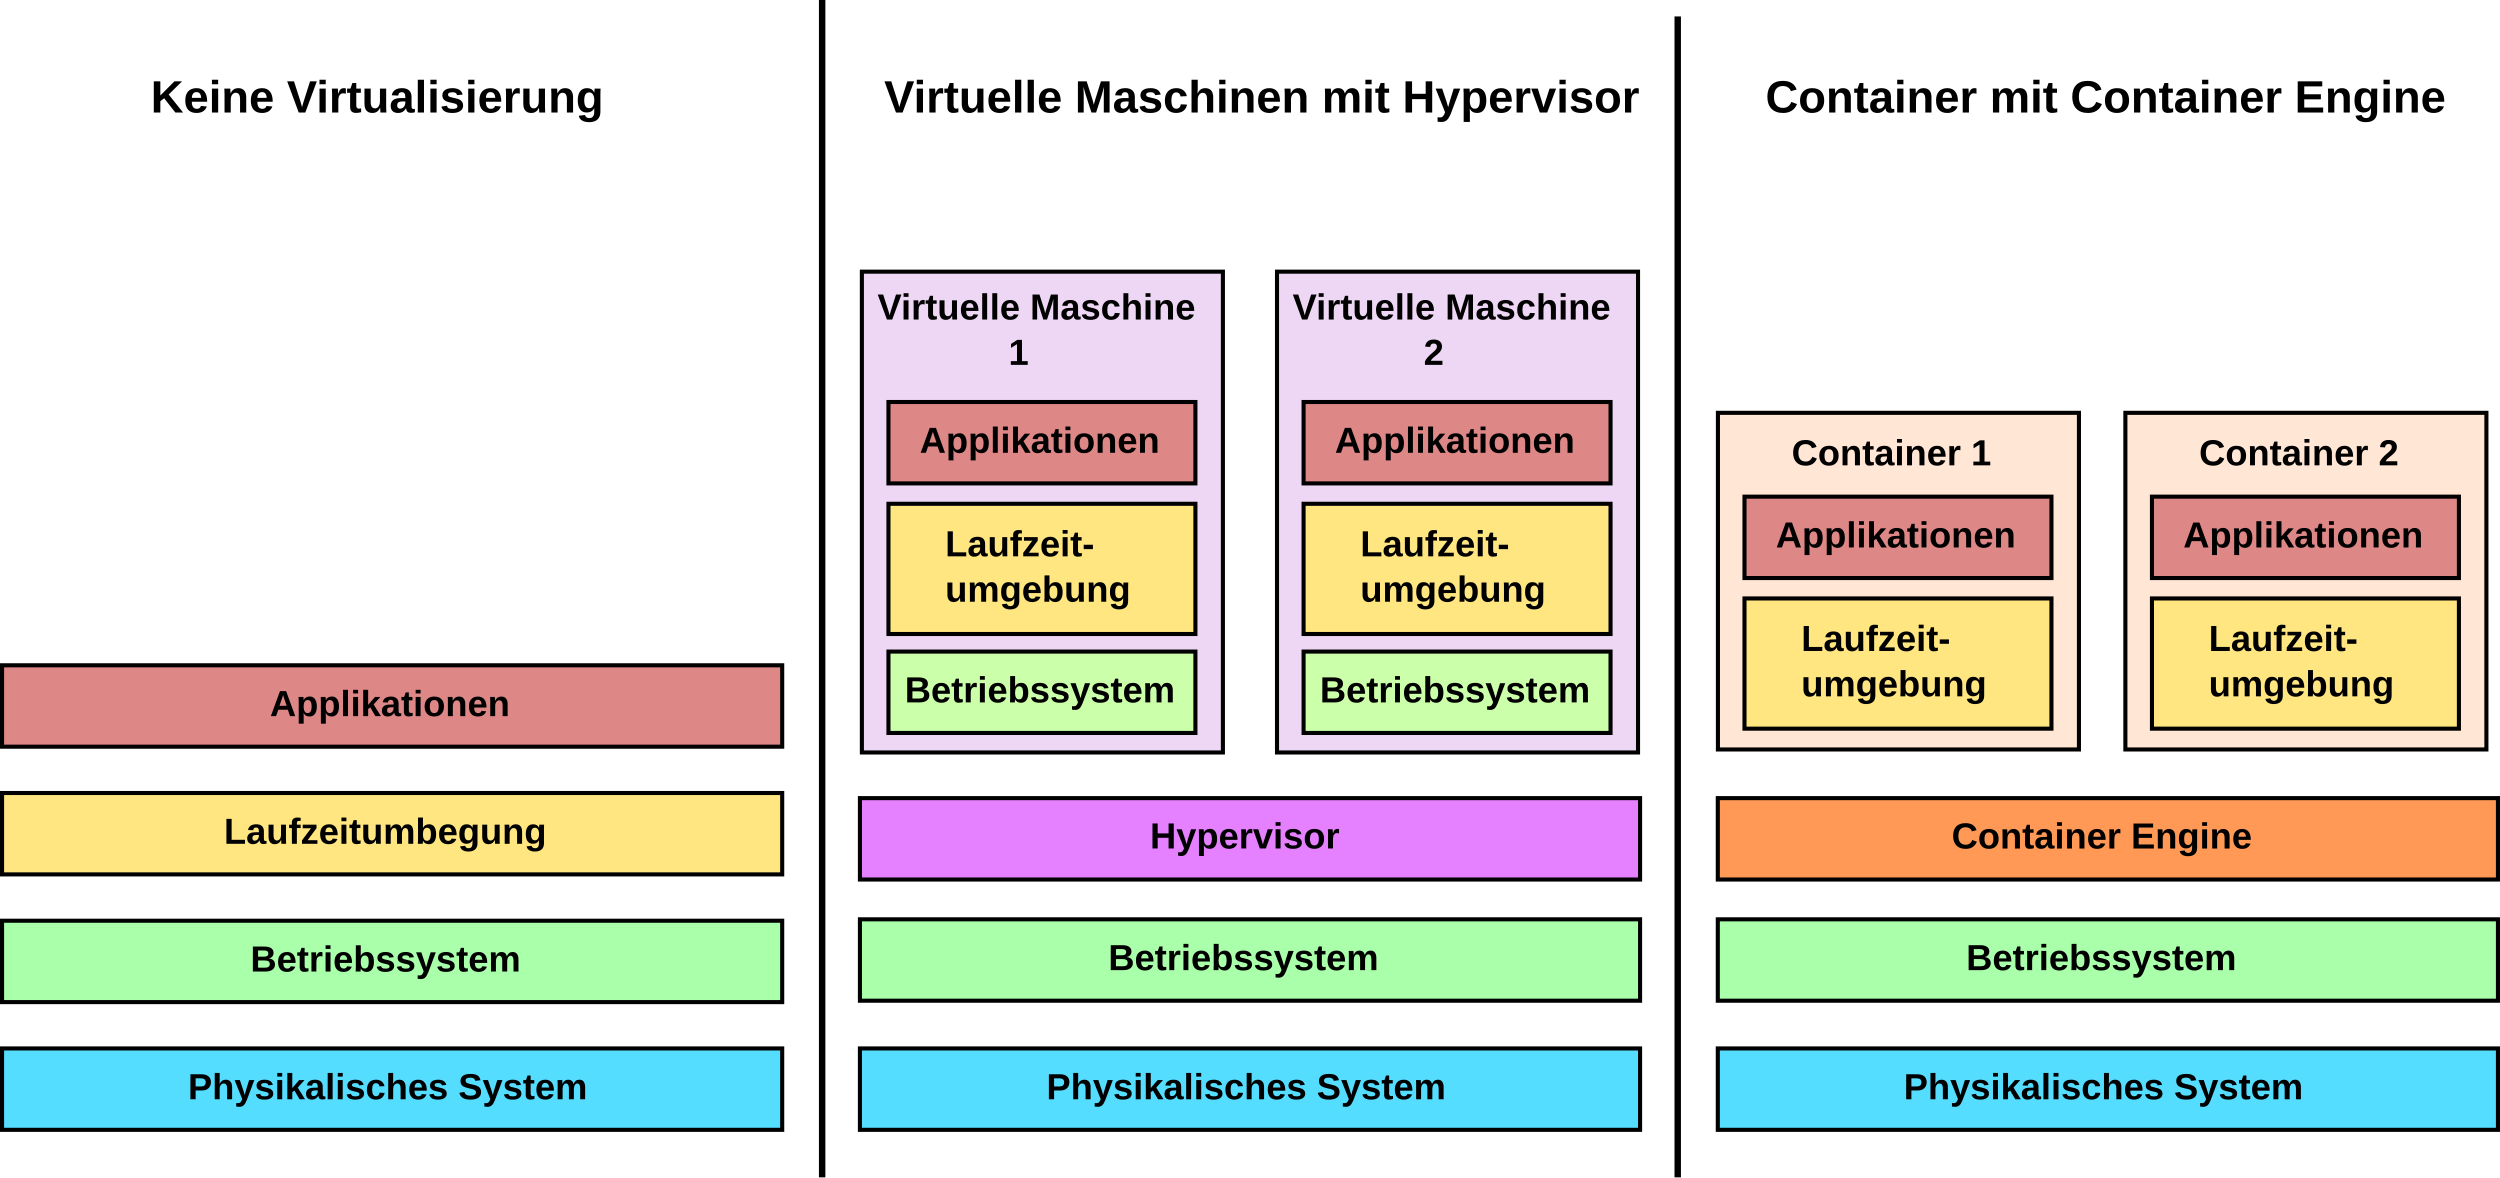
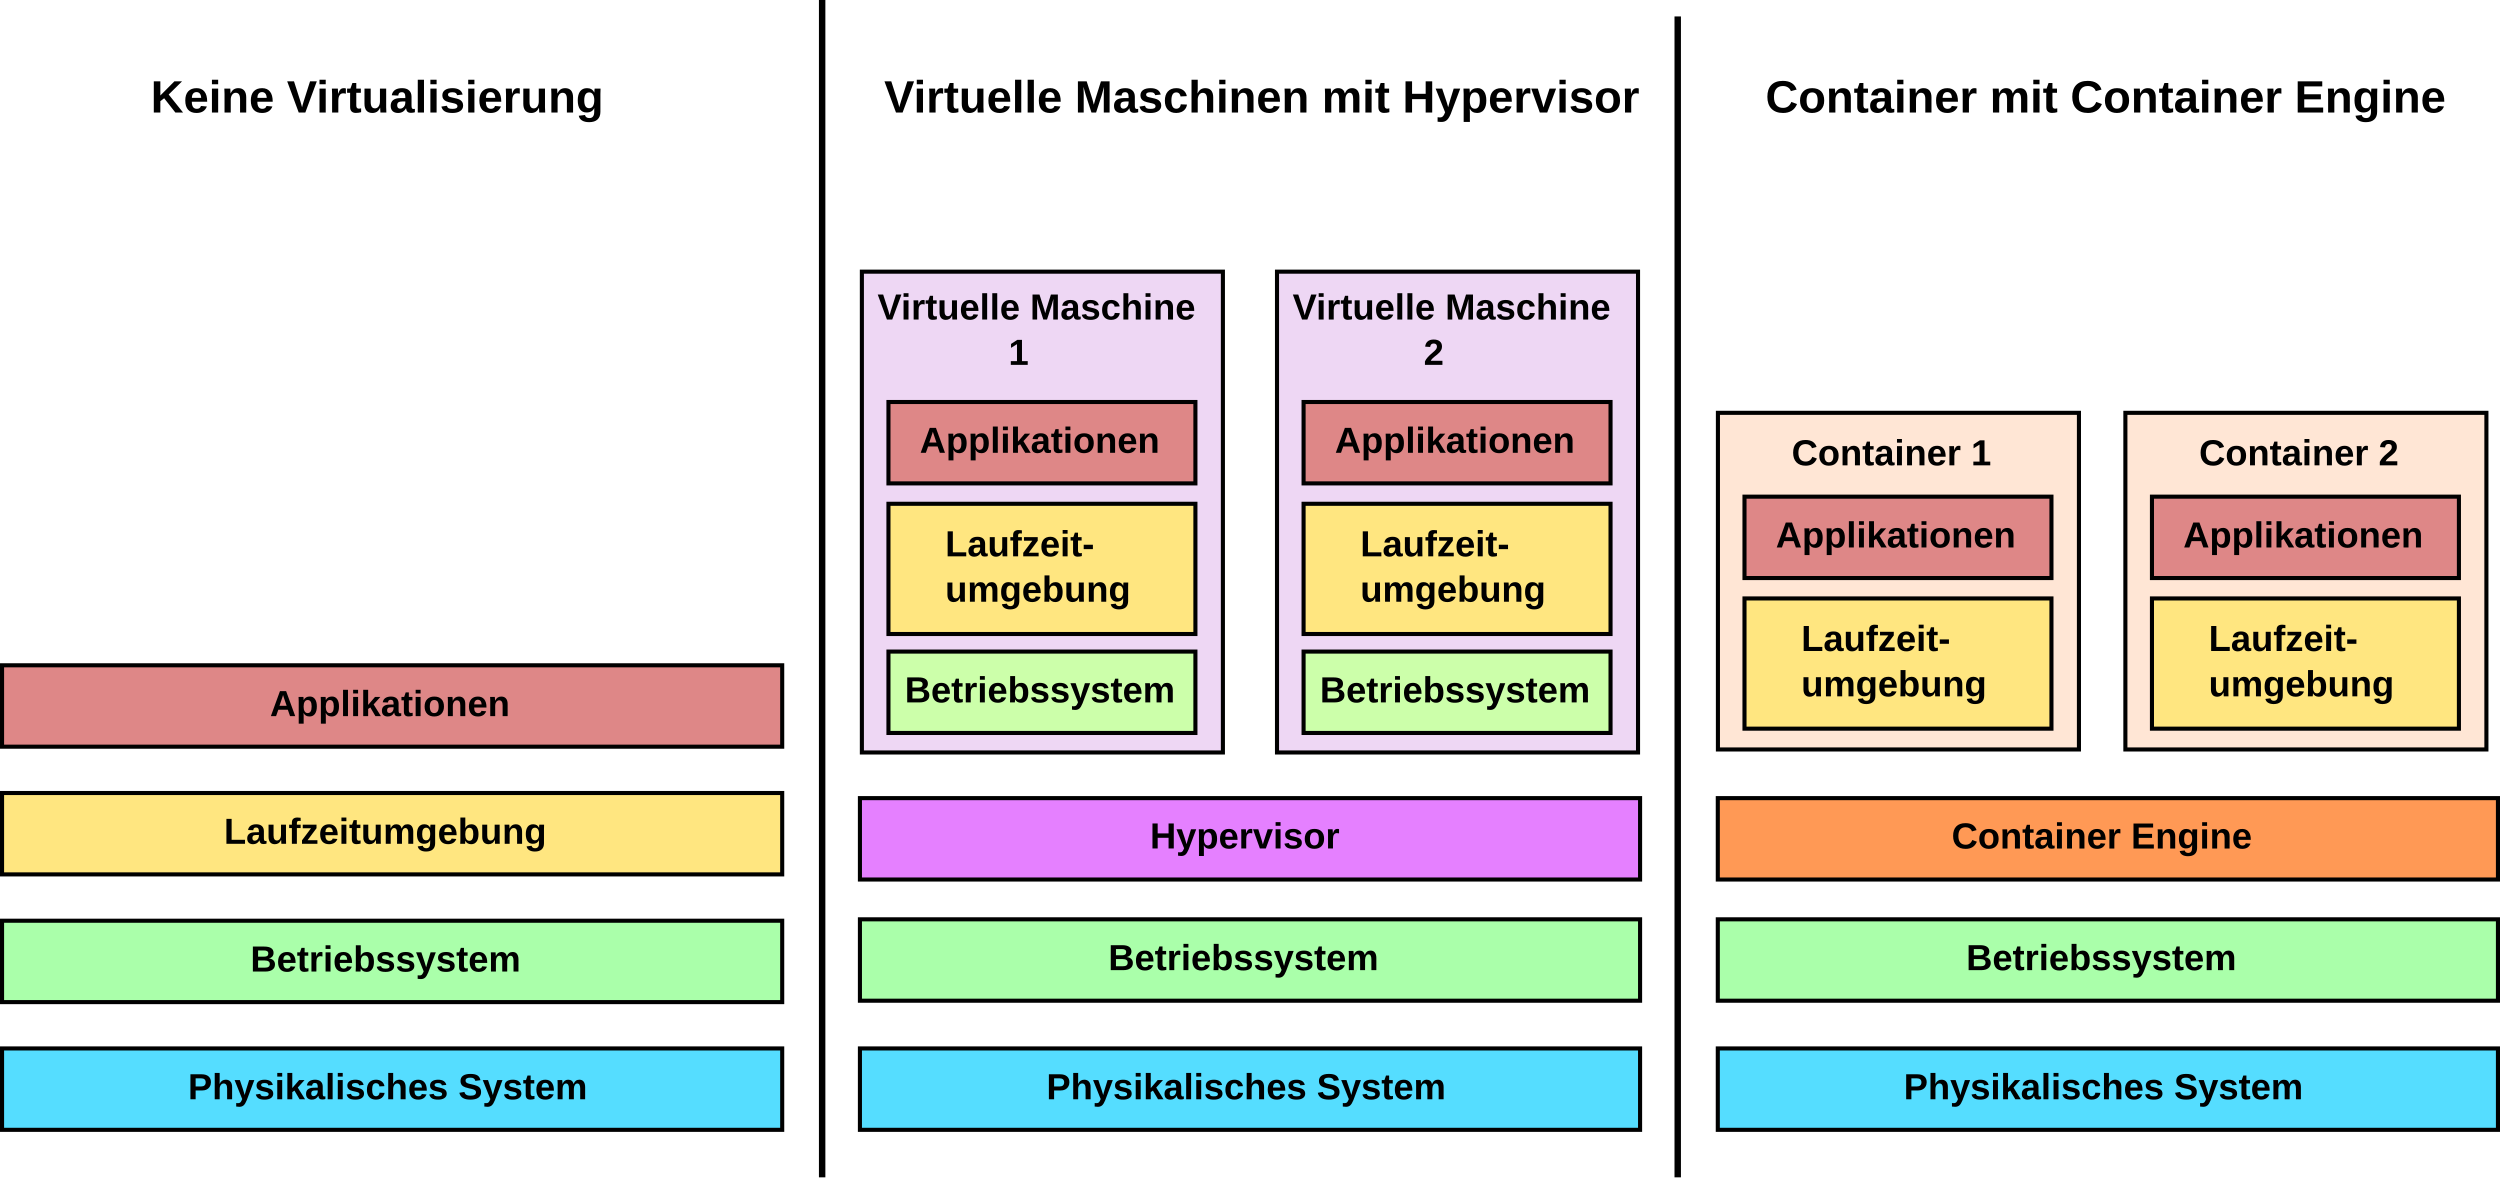
<svg xmlns="http://www.w3.org/2000/svg" width="194.455mm" height="91.576mm" viewBox="0 0 734.946 346.114" version="1.1" id="svg1">
  <defs id="defs1" />
  <g id="layer1" transform="translate(-27.21929,-167.2561)">
    <text xml:space="preserve" style="font-style:normal;font-weight:normal;font-size:40px;line-height:1.25;font-family:sans-serif;letter-spacing:0px;word-spacing:0px;fill:#000000;fill-opacity:1;stroke:none" x="70.756" y="472.73" id="text1">
      <tspan id="tspan1" x="70.756" y="472.73" />
    </text>
  </g>
  <g id="layer2" transform="translate(-27.21929,-167.2561)">
    <rect style="fill:#55ddff;stroke:#000000;stroke-width:1.201;stroke-linecap:square;stroke-miterlimit:8" id="rect1" width="229.35" height="23.927" x="27.82" y="475.476" />
    <text xml:space="preserve" style="font-style:normal;font-variant:normal;font-weight:bold;font-stretch:normal;font-size:10.667px;line-height:1.25;font-family:Arial;-inkscape-font-specification:'Arial, Bold';font-variant-ligatures:normal;font-variant-caps:normal;font-variant-numeric:normal;font-variant-east-asian:normal;letter-spacing:0px;word-spacing:0px" x="82.479" y="490.418" id="text2">
      <tspan id="tspan2" x="82.479" y="490.418">Physikalisches System</tspan>
    </text>
    <rect style="fill:#aaffaa;stroke:#000000;stroke-width:1.201;stroke-linecap:square;stroke-miterlimit:8" id="rect1-4" width="229.35" height="23.927" x="27.82" y="437.93" />
    <text xml:space="preserve" style="font-style:normal;font-variant:normal;font-weight:bold;font-stretch:normal;font-size:10.667px;line-height:1.25;font-family:Arial;-inkscape-font-specification:'Arial, Bold';font-variant-ligatures:normal;font-variant-caps:normal;font-variant-numeric:normal;font-variant-east-asian:normal;letter-spacing:0px;word-spacing:0px" x="100.841" y="452.873" id="text2-4">
      <tspan id="tspan2-1" x="100.841" y="452.873">Betriebssystem </tspan>
    </text>
    <rect style="fill:#ffe680;fill-opacity:1;stroke:#000000;stroke-width:1.201;stroke-linecap:square;stroke-miterlimit:8" id="rect1-4-2" width="229.35" height="23.927" x="27.82" y="400.384" />
    <text xml:space="preserve" style="font-style:normal;font-variant:normal;font-weight:bold;font-stretch:normal;font-size:10.667px;line-height:1.25;font-family:Arial;-inkscape-font-specification:'Arial, Bold';font-variant-ligatures:normal;font-variant-caps:normal;font-variant-numeric:normal;font-variant-east-asian:normal;letter-spacing:0px;word-spacing:0px" x="93.062" y="415.324" id="text2-4-7">
-       <tspan id="tspan2-1-2" x="93.062" y="415.324">Laufzeitumbegung</tspan>
+       <tspan id="tspan2-1-2" x="93.062" y="415.324">Laufzeitumgebung</tspan>
    </text>
    <rect style="fill:#de8787;fill-opacity:1;stroke:#000000;stroke-width:1.201;stroke-linecap:square;stroke-miterlimit:8" id="rect1-4-2-9" width="229.35" height="23.927" x="27.82" y="362.838" />
    <text xml:space="preserve" style="font-style:normal;font-variant:normal;font-weight:bold;font-stretch:normal;font-size:10.667px;line-height:1.25;font-family:Arial;-inkscape-font-specification:'Arial, Bold';font-variant-ligatures:normal;font-variant-caps:normal;font-variant-numeric:normal;font-variant-east-asian:normal;letter-spacing:0px;word-spacing:0px" x="106.581" y="377.781" id="text2-4-7-8">
      <tspan id="tspan2-1-2-0" x="106.581" y="377.781">Applikationen</tspan>
    </text>
    <rect style="fill:#ff9955;stroke:#000000;stroke-width:1.201;stroke-linecap:square;stroke-miterlimit:8" id="rect1-4-2-7-1" width="229.35" height="23.927" x="532.215" y="401.889" />
    <rect style="fill:#ffe6d5;stroke:#000000;stroke-width:1.201;stroke-linecap:square;stroke-miterlimit:8" id="rect7-3" width="106.133" height="98.965" x="532.251" y="288.618" />
    <rect style="fill:#ffe680;stroke:#000000;stroke-width:1.201;stroke-linecap:square;stroke-miterlimit:8" id="rect1-4-00-7-05" width="90.239" height="38.283" x="540.063" y="343.186" />
    <rect style="fill:#de8787;stroke:#000000;stroke-width:1.201;stroke-linecap:square;stroke-miterlimit:8" id="rect1-4-00-9-3" width="90.239" height="23.927" x="540.063" y="313.263" />
    <rect style="fill:#ffe6d5;stroke:#000000;stroke-width:1.201;stroke-linecap:square;stroke-miterlimit:8" id="rect7-3-8" width="106.133" height="98.965" x="652.036" y="288.618" />
    <rect style="fill:#ffe680;stroke:#000000;stroke-width:1.201;stroke-linecap:square;stroke-miterlimit:8" id="rect1-4-00-7-05-8" width="90.239" height="38.283" x="659.849" y="343.186" />
    <rect style="fill:#de8787;stroke:#000000;stroke-width:1.201;stroke-linecap:square;stroke-miterlimit:8" id="rect1-4-00-9-3-0" width="90.239" height="23.927" x="659.849" y="313.263" />
    <rect style="fill:#aaffaa;stroke:#000000;stroke-width:1.201;stroke-linecap:square;stroke-miterlimit:8" id="rect1-4-2-7-1-2" width="229.35" height="23.927" x="532.215" y="437.517" />
    <rect style="fill:#55ddff;stroke:#000000;stroke-width:1.201;stroke-linecap:square;stroke-miterlimit:8" id="rect1-4-2-7-1-2-8" width="229.35" height="23.927" x="532.215" y="475.476" />
    <rect style="fill:#e580ff;stroke:#000000;stroke-width:1.201;stroke-linecap:square;stroke-miterlimit:8" id="rect1-4-2-7" width="229.35" height="23.927" x="280.017" y="401.889" />
    <rect style="fill:#eed7f4;stroke:#000000;stroke-width:1.201;stroke-linecap:square;stroke-miterlimit:8" id="rect7" width="106.133" height="141.35" x="280.592" y="247.118" />
    <rect style="fill:#ccffaa;stroke:#000000;stroke-width:1.201;stroke-linecap:square;stroke-miterlimit:8" id="rect1-4-00" width="90.239" height="23.927" x="288.405" y="358.805" />
    <rect style="fill:#ffe680;stroke:#000000;stroke-width:1.201;stroke-linecap:square;stroke-miterlimit:8" id="rect1-4-00-7" width="90.239" height="38.283" x="288.405" y="315.358" />
    <rect style="fill:#de8787;stroke:#000000;stroke-width:1.201;stroke-linecap:square;stroke-miterlimit:8" id="rect1-4-00-9" width="90.239" height="23.927" x="288.405" y="285.436" />
    <rect style="fill:#eed7f4;stroke:#000000;stroke-width:1.201;stroke-linecap:square;stroke-miterlimit:8" id="rect7-8" width="106.133" height="141.35" x="402.631" y="247.118" />
    <rect style="fill:#ccffaa;stroke:#000000;stroke-width:1.201;stroke-linecap:square;stroke-miterlimit:8" id="rect1-4-00-6" width="90.239" height="23.927" x="410.443" y="358.805" />
    <rect style="fill:#ffe680;stroke:#000000;stroke-width:1.201;stroke-linecap:square;stroke-miterlimit:8" id="rect1-4-00-7-0" width="90.239" height="38.283" x="410.443" y="315.358" />
    <rect style="fill:#de8787;stroke:#000000;stroke-width:1.201;stroke-linecap:square;stroke-miterlimit:8" id="rect1-4-00-9-6" width="90.239" height="23.927" x="410.443" y="285.436" />
    <rect style="fill:#aaffaa;stroke:#000000;stroke-width:1.201;stroke-linecap:square;stroke-miterlimit:8" id="rect1-4-2-7-6" width="229.35" height="23.927" x="280.017" y="437.517" />
    <rect style="fill:#55ddff;stroke:#000000;stroke-width:1.201;stroke-linecap:square;stroke-miterlimit:8" id="rect1-4-2-7-7" width="229.35" height="23.927" x="280.017" y="475.476" />
    <text xml:space="preserve" style="font-style:normal;font-variant:normal;font-weight:bold;font-stretch:normal;font-size:10.667px;line-height:1.25;font-family:Arial;-inkscape-font-specification:'Arial, Bold';font-variant-ligatures:normal;font-variant-caps:normal;font-variant-numeric:normal;font-variant-east-asian:normal;letter-spacing:0px;word-spacing:0px" x="334.851" y="490.418" id="text2-1">
      <tspan id="tspan2-6" x="334.851" y="490.418">Physikalisches System</tspan>
    </text>
    <text xml:space="preserve" style="font-style:normal;font-variant:normal;font-weight:bold;font-stretch:normal;font-size:10.667px;line-height:1.25;font-family:Arial;-inkscape-font-specification:'Arial, Bold';font-variant-ligatures:normal;font-variant-caps:normal;font-variant-numeric:normal;font-variant-east-asian:normal;letter-spacing:0px;word-spacing:0px" x="586.874" y="490.418" id="text2-1-5">
      <tspan id="tspan2-6-1" x="586.874" y="490.418">Physikalisches System</tspan>
    </text>
    <text xml:space="preserve" style="font-style:normal;font-variant:normal;font-weight:bold;font-stretch:normal;font-size:10.667px;line-height:1.25;font-family:Arial;-inkscape-font-specification:'Arial, Bold';font-variant-ligatures:normal;font-variant-caps:normal;font-variant-numeric:normal;font-variant-east-asian:normal;letter-spacing:0px;word-spacing:0px" x="605.236" y="452.459" id="text2-4-9-9">
      <tspan id="tspan2-1-29-8" x="605.236" y="452.459">Betriebssystem </tspan>
    </text>
    <text xml:space="preserve" style="font-style:normal;font-variant:normal;font-weight:bold;font-stretch:normal;font-size:10.667px;line-height:1.25;font-family:Arial;-inkscape-font-specification:'Arial, Bold';font-variant-ligatures:normal;font-variant-caps:normal;font-variant-numeric:normal;font-variant-east-asian:normal;letter-spacing:0px;word-spacing:0px" x="600.958" y="416.698" id="text2-4-7-7-3">
      <tspan id="tspan7" x="600.958" y="416.698">Container Engine</tspan>
    </text>
    <text xml:space="preserve" style="font-style:normal;font-variant:normal;font-weight:bold;font-stretch:normal;font-size:10.667px;line-height:1.25;font-family:Arial;-inkscape-font-specification:'Arial, Bold';font-variant-ligatures:normal;font-variant-caps:normal;font-variant-numeric:normal;font-variant-east-asian:normal;letter-spacing:0px;word-spacing:0px" x="353.039" y="452.459" id="text2-4-9">
      <tspan id="tspan2-1-29" x="353.039" y="452.459">Betriebssystem </tspan>
    </text>
    <text xml:space="preserve" style="font-style:normal;font-variant:normal;font-weight:bold;font-stretch:normal;font-size:10.667px;line-height:1.25;font-family:Arial;-inkscape-font-specification:'Arial, Bold';font-variant-ligatures:normal;font-variant-caps:normal;font-variant-numeric:normal;font-variant-east-asian:normal;letter-spacing:0px;word-spacing:0px" x="365.299" y="416.683" id="text2-4-7-7">
      <tspan id="tspan6" x="365.299" y="416.683">Hypervisor</tspan>
    </text>
    <text xml:space="preserve" style="font-style:normal;font-variant:normal;font-weight:bold;font-stretch:normal;font-size:10.667px;line-height:1.25;font-family:Arial;-inkscape-font-specification:'Arial, Bold';font-variant-ligatures:normal;font-variant-caps:normal;font-variant-numeric:normal;font-variant-east-asian:normal;letter-spacing:0px;word-spacing:0px" x="285.175" y="261.189" id="text2-4-7-7-3-7">
      <tspan id="tspan28" x="285.175" y="261.189">Virtuelle Maschine </tspan>
      <tspan id="tspan29" x="285.175" y="274.522">             1</tspan>
    </text>
    <text xml:space="preserve" style="font-style:normal;font-variant:normal;font-weight:bold;font-stretch:normal;font-size:10.667px;line-height:1.25;font-family:Arial;-inkscape-font-specification:'Arial, Bold';font-variant-ligatures:normal;font-variant-caps:normal;font-variant-numeric:normal;font-variant-east-asian:normal;letter-spacing:0px;word-spacing:0px" x="407.213" y="261.189" id="text2-4-7-7-3-7-7">
      <tspan id="tspan30" x="407.213" y="261.189">Virtuelle Maschine </tspan>
      <tspan id="tspan31" x="407.213" y="274.522">             2</tspan>
    </text>
    <text xml:space="preserve" style="font-style:normal;font-variant:normal;font-weight:bold;font-stretch:normal;font-size:10.667px;line-height:1.25;font-family:Arial;-inkscape-font-specification:'Arial, Bold';font-variant-ligatures:normal;font-variant-caps:normal;font-variant-numeric:normal;font-variant-east-asian:normal;letter-spacing:0px;word-spacing:0px" x="297.61" y="300.378" id="text2-4-8-9-6">
      <tspan id="tspan11" x="297.61" y="300.378">Applikationen</tspan>
    </text>
    <text xml:space="preserve" style="font-style:normal;font-variant:normal;font-weight:bold;font-stretch:normal;font-size:10.667px;line-height:1.25;font-family:Arial;-inkscape-font-specification:'Arial, Bold';font-variant-ligatures:normal;font-variant-caps:normal;font-variant-numeric:normal;font-variant-east-asian:normal;letter-spacing:0px;word-spacing:0px" x="419.648" y="300.378" id="text2-4-8-9-6-9">
      <tspan id="tspan11-9" x="419.648" y="300.378">Applikationen</tspan>
    </text>
    <text xml:space="preserve" style="font-style:normal;font-variant:normal;font-weight:bold;font-stretch:normal;font-size:10.667px;line-height:1.25;font-family:Arial;-inkscape-font-specification:'Arial, Bold';font-variant-ligatures:normal;font-variant-caps:normal;font-variant-numeric:normal;font-variant-east-asian:normal;letter-spacing:0px;word-spacing:0px" x="305.087" y="330.81" id="text2-4-8-9">
      <tspan id="tspan9" x="305.087" y="330.81">Laufzeit-</tspan>
      <tspan id="tspan10" x="305.087" y="344.143">umgebung</tspan>
    </text>
    <text xml:space="preserve" style="font-style:normal;font-variant:normal;font-weight:bold;font-stretch:normal;font-size:10.667px;line-height:1.25;font-family:Arial;-inkscape-font-specification:'Arial, Bold';font-variant-ligatures:normal;font-variant-caps:normal;font-variant-numeric:normal;font-variant-east-asian:normal;letter-spacing:0px;word-spacing:0px" x="427.125" y="330.81" id="text2-4-8-9-9">
      <tspan id="tspan9-7" x="427.125" y="330.81">Laufzeit-</tspan>
      <tspan id="tspan10-4" x="427.125" y="344.143">umgebung</tspan>
    </text>
    <text xml:space="preserve" style="font-style:normal;font-variant:normal;font-weight:bold;font-stretch:normal;font-size:10.667px;line-height:1.25;font-family:Arial;-inkscape-font-specification:'Arial, Bold';font-variant-ligatures:normal;font-variant-caps:normal;font-variant-numeric:normal;font-variant-east-asian:normal;letter-spacing:0px;word-spacing:0px" x="293.201" y="373.748" id="text2-4-8">
      <tspan id="tspan2-1-7" x="293.201" y="373.748">Betriebssystem </tspan>
    </text>
    <text xml:space="preserve" style="font-style:normal;font-variant:normal;font-weight:bold;font-stretch:normal;font-size:10.667px;line-height:1.25;font-family:Arial;-inkscape-font-specification:'Arial, Bold';font-variant-ligatures:normal;font-variant-caps:normal;font-variant-numeric:normal;font-variant-east-asian:normal;letter-spacing:0px;word-spacing:0px" x="415.239" y="373.748" id="text2-4-8-2">
      <tspan id="tspan2-1-7-6" x="415.239" y="373.748">Betriebssystem </tspan>
    </text>
    <text xml:space="preserve" style="font-style:normal;font-variant:normal;font-weight:bold;font-stretch:normal;font-size:10.667px;line-height:1.25;font-family:Arial;-inkscape-font-specification:'Arial, Bold';font-variant-ligatures:normal;font-variant-caps:normal;font-variant-numeric:normal;font-variant-east-asian:normal;letter-spacing:0px;word-spacing:0px" x="553.924" y="304.056" id="text2-4-7-7-3-7-1">
      <tspan id="tspan18" x="553.924" y="304.056">Container 1</tspan>
    </text>
    <text xml:space="preserve" style="font-style:normal;font-variant:normal;font-weight:bold;font-stretch:normal;font-size:10.667px;line-height:1.25;font-family:Arial;-inkscape-font-specification:'Arial, Bold';font-variant-ligatures:normal;font-variant-caps:normal;font-variant-numeric:normal;font-variant-east-asian:normal;letter-spacing:0px;word-spacing:0px" x="556.745" y="358.637" id="text2-4-8-9-4">
      <tspan id="tspan9-4" x="556.745" y="358.637">Laufzeit-</tspan>
      <tspan id="tspan10-5" x="556.745" y="371.971">umgebung</tspan>
    </text>
    <text xml:space="preserve" style="font-style:normal;font-variant:normal;font-weight:bold;font-stretch:normal;font-size:10.667px;line-height:1.25;font-family:Arial;-inkscape-font-specification:'Arial, Bold';font-variant-ligatures:normal;font-variant-caps:normal;font-variant-numeric:normal;font-variant-east-asian:normal;letter-spacing:0px;word-spacing:0px" x="549.269" y="328.206" id="text2-4-8-9-6-7">
      <tspan id="tspan11-97" x="549.269" y="328.206">Applikationen</tspan>
    </text>
    <text xml:space="preserve" style="font-style:normal;font-variant:normal;font-weight:bold;font-stretch:normal;font-size:10.667px;line-height:1.25;font-family:Arial;-inkscape-font-specification:'Arial, Bold';font-variant-ligatures:normal;font-variant-caps:normal;font-variant-numeric:normal;font-variant-east-asian:normal;letter-spacing:0px;word-spacing:0px" x="676.53" y="358.637" id="text2-4-8-9-4-0">
      <tspan id="tspan9-4-3" x="676.53" y="358.637">Laufzeit-</tspan>
      <tspan id="tspan10-5-7" x="676.53" y="371.971">umgebung</tspan>
    </text>
    <text xml:space="preserve" style="font-style:normal;font-variant:normal;font-weight:bold;font-stretch:normal;font-size:10.667px;line-height:1.25;font-family:Arial;-inkscape-font-specification:'Arial, Bold';font-variant-ligatures:normal;font-variant-caps:normal;font-variant-numeric:normal;font-variant-east-asian:normal;letter-spacing:0px;word-spacing:0px" x="669.054" y="328.206" id="text2-4-8-9-6-7-6">
      <tspan id="tspan11-97-8" x="669.054" y="328.206">Applikationen</tspan>
    </text>
    <text xml:space="preserve" style="font-style:normal;font-variant:normal;font-weight:bold;font-stretch:normal;font-size:10.667px;line-height:1.25;font-family:Arial;-inkscape-font-specification:'Arial, Bold';font-variant-ligatures:normal;font-variant-caps:normal;font-variant-numeric:normal;font-variant-east-asian:normal;letter-spacing:0px;word-spacing:0px" x="673.709" y="304.056" id="text2-4-7-7-3-7-1-5">
      <tspan id="tspan19" x="673.709" y="304.056">Container 2</tspan>
    </text>
    <text xml:space="preserve" style="font-style:normal;font-variant:normal;font-weight:bold;font-stretch:normal;font-size:13.333px;line-height:1.25;font-family:Arial;-inkscape-font-specification:'Arial, Bold';font-variant-ligatures:normal;font-variant-caps:normal;font-variant-numeric:normal;font-variant-east-asian:normal;letter-spacing:0px;word-spacing:0px" x="71.543" y="200.345" id="text32">
      <tspan id="tspan32" x="71.543" y="200.345">Keine Virtualisierung</tspan>
    </text>
    <text xml:space="preserve" style="font-style:normal;font-variant:normal;font-weight:bold;font-stretch:normal;font-size:13.333px;line-height:1.25;font-family:Arial;-inkscape-font-specification:'Arial, Bold';font-variant-ligatures:normal;font-variant-caps:normal;font-variant-numeric:normal;font-variant-east-asian:normal;letter-spacing:0px;word-spacing:0px" x="287.139" y="200.345" id="text33">
      <tspan id="tspan33" x="287.139" y="200.345">Virtuelle Maschinen mit Hypervisor</tspan>
    </text>
    <text xml:space="preserve" style="font-style:normal;font-variant:normal;font-weight:bold;font-stretch:normal;font-size:13.333px;line-height:1.25;font-family:Arial;-inkscape-font-specification:'Arial, Bold';font-variant-ligatures:normal;font-variant-caps:normal;font-variant-numeric:normal;font-variant-east-asian:normal;letter-spacing:0px;word-spacing:0px" x="546.241" y="200.345" id="text34">
      <tspan id="tspan34" x="546.241" y="200.345">Container mit Container Engine</tspan>
    </text>
    <path style="fill:none;stroke:#000000;stroke-width:1.89;stroke-linecap:butt;stroke-linejoin:miter;stroke-dasharray:none;stroke-opacity:1" d="M 268.913,167.256 V 513.37" id="path34" />
    <path style="fill:none;stroke:#000000;stroke-width:1.89;stroke-linecap:butt;stroke-linejoin:miter;stroke-dasharray:none;stroke-opacity:1" d="M 520.433,172.09 V 513.37" id="path35" />
  </g>
</svg>
